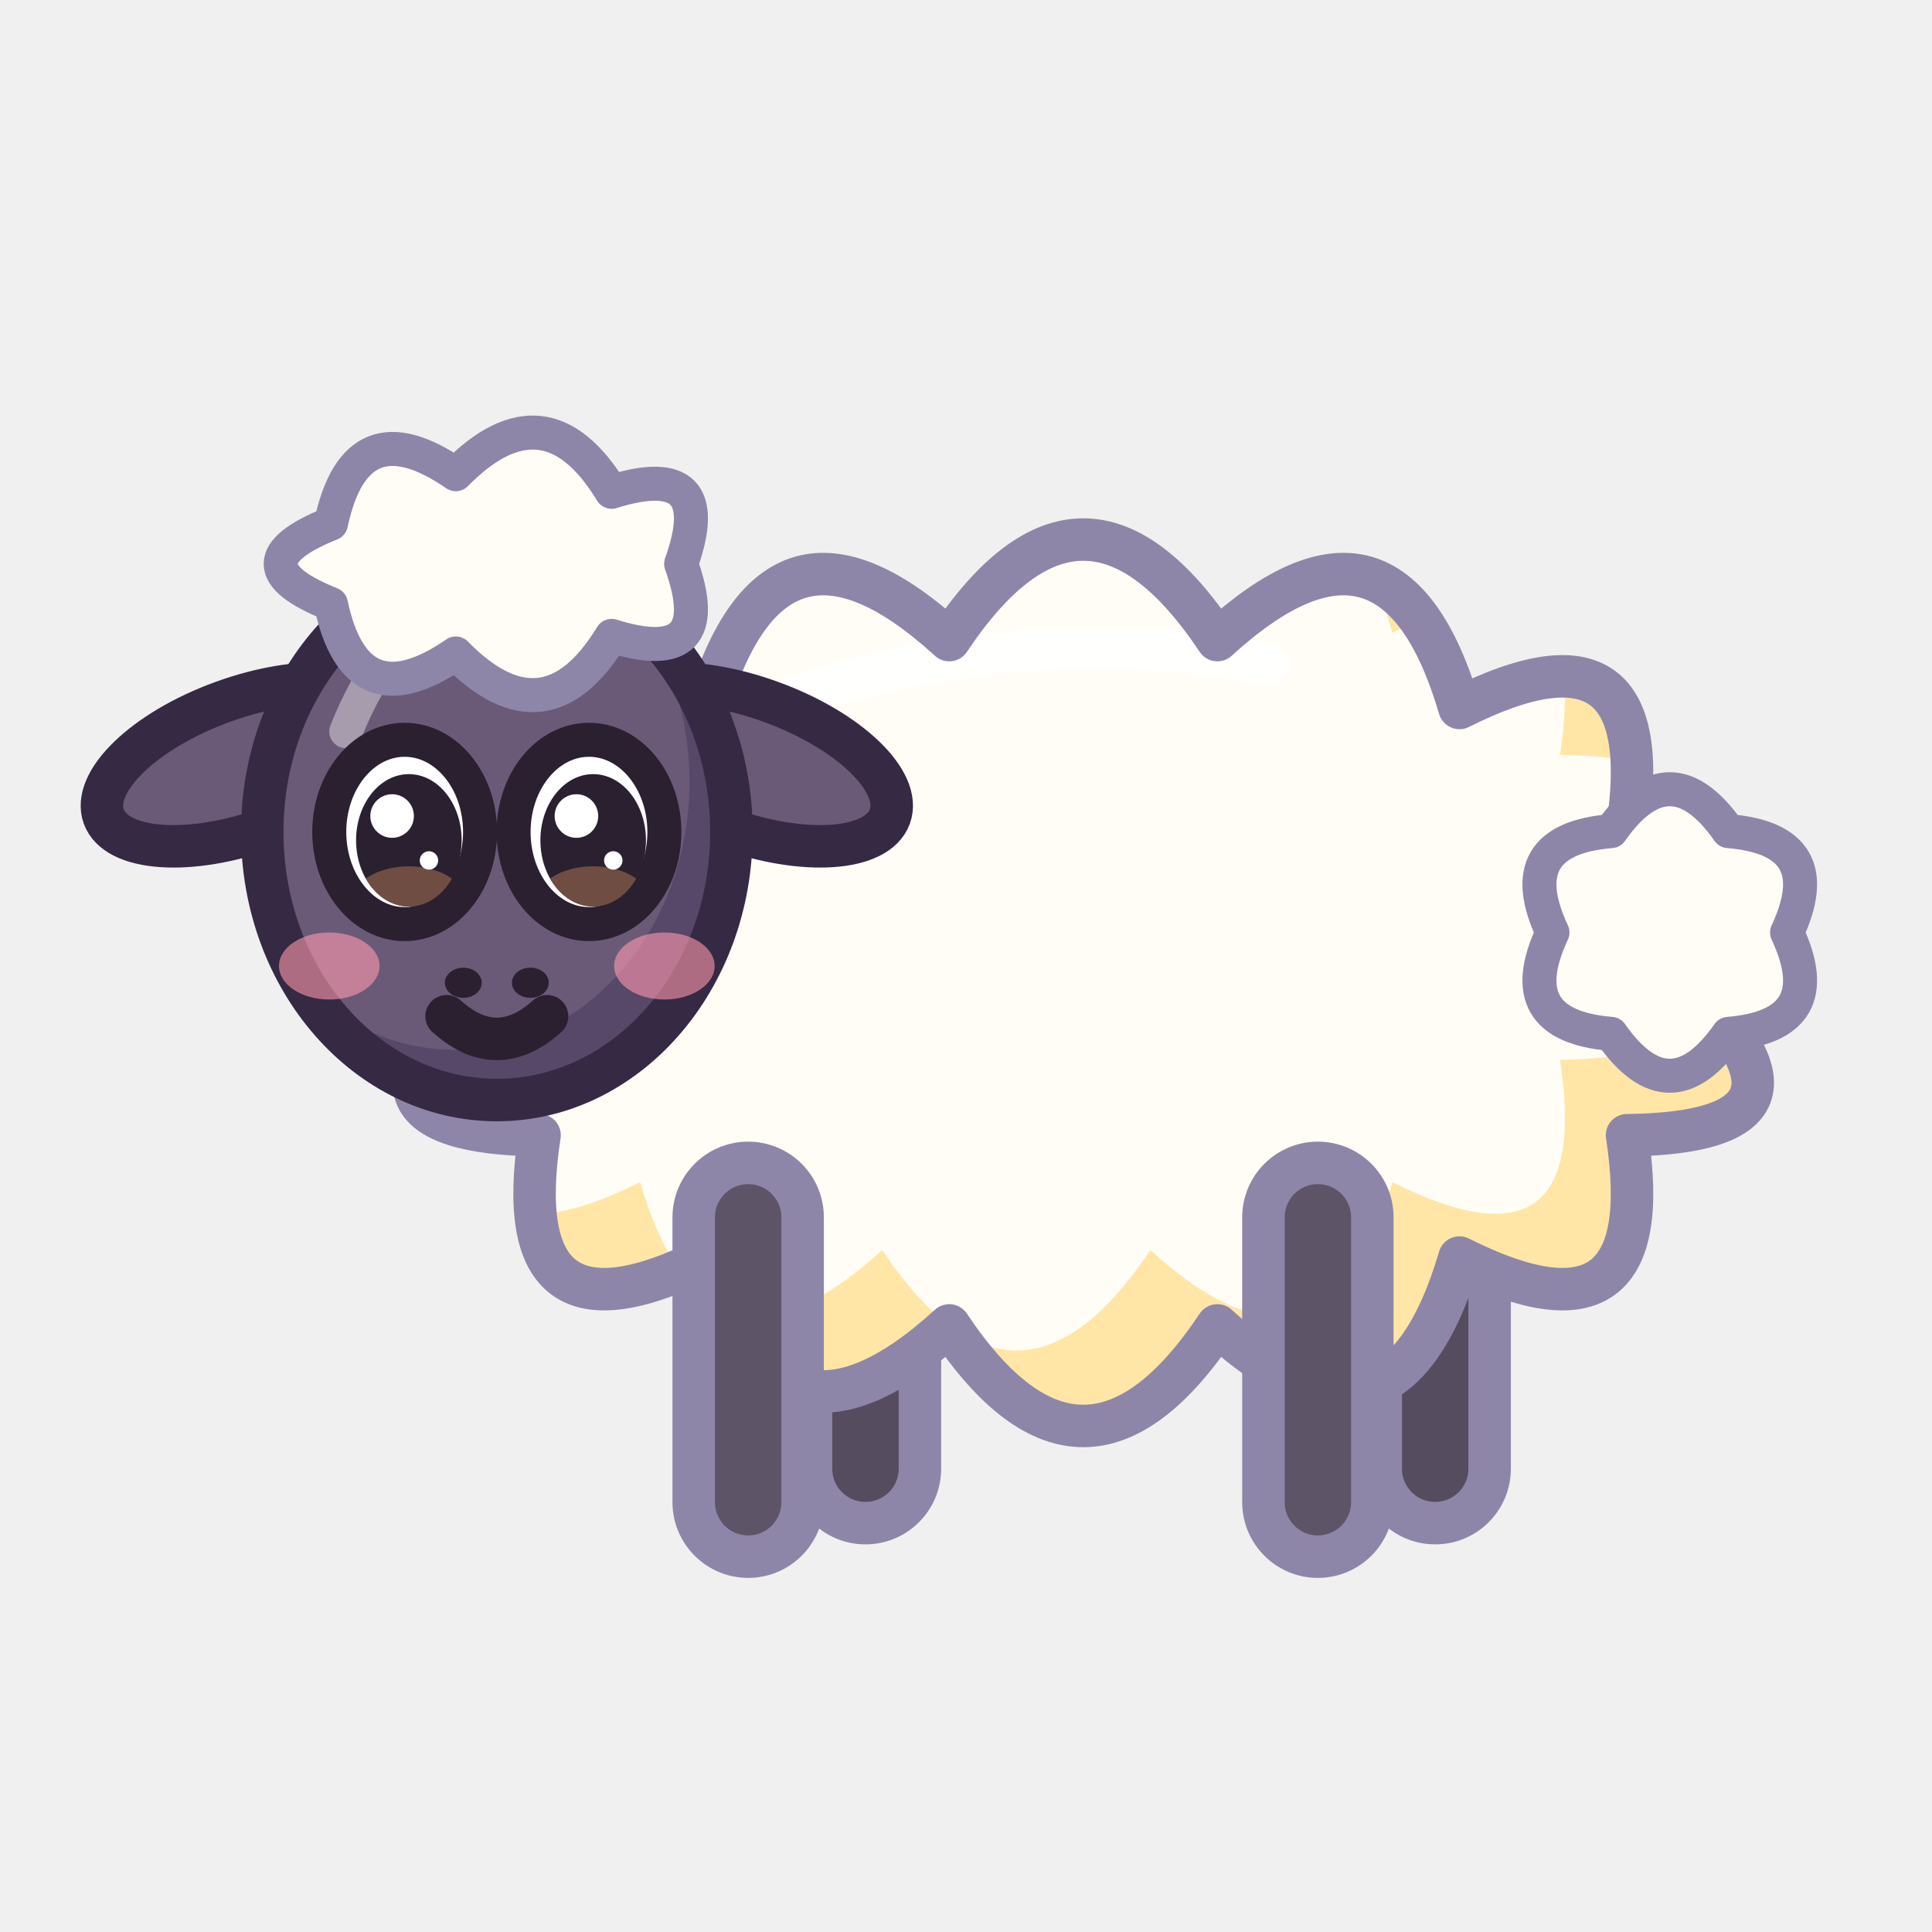
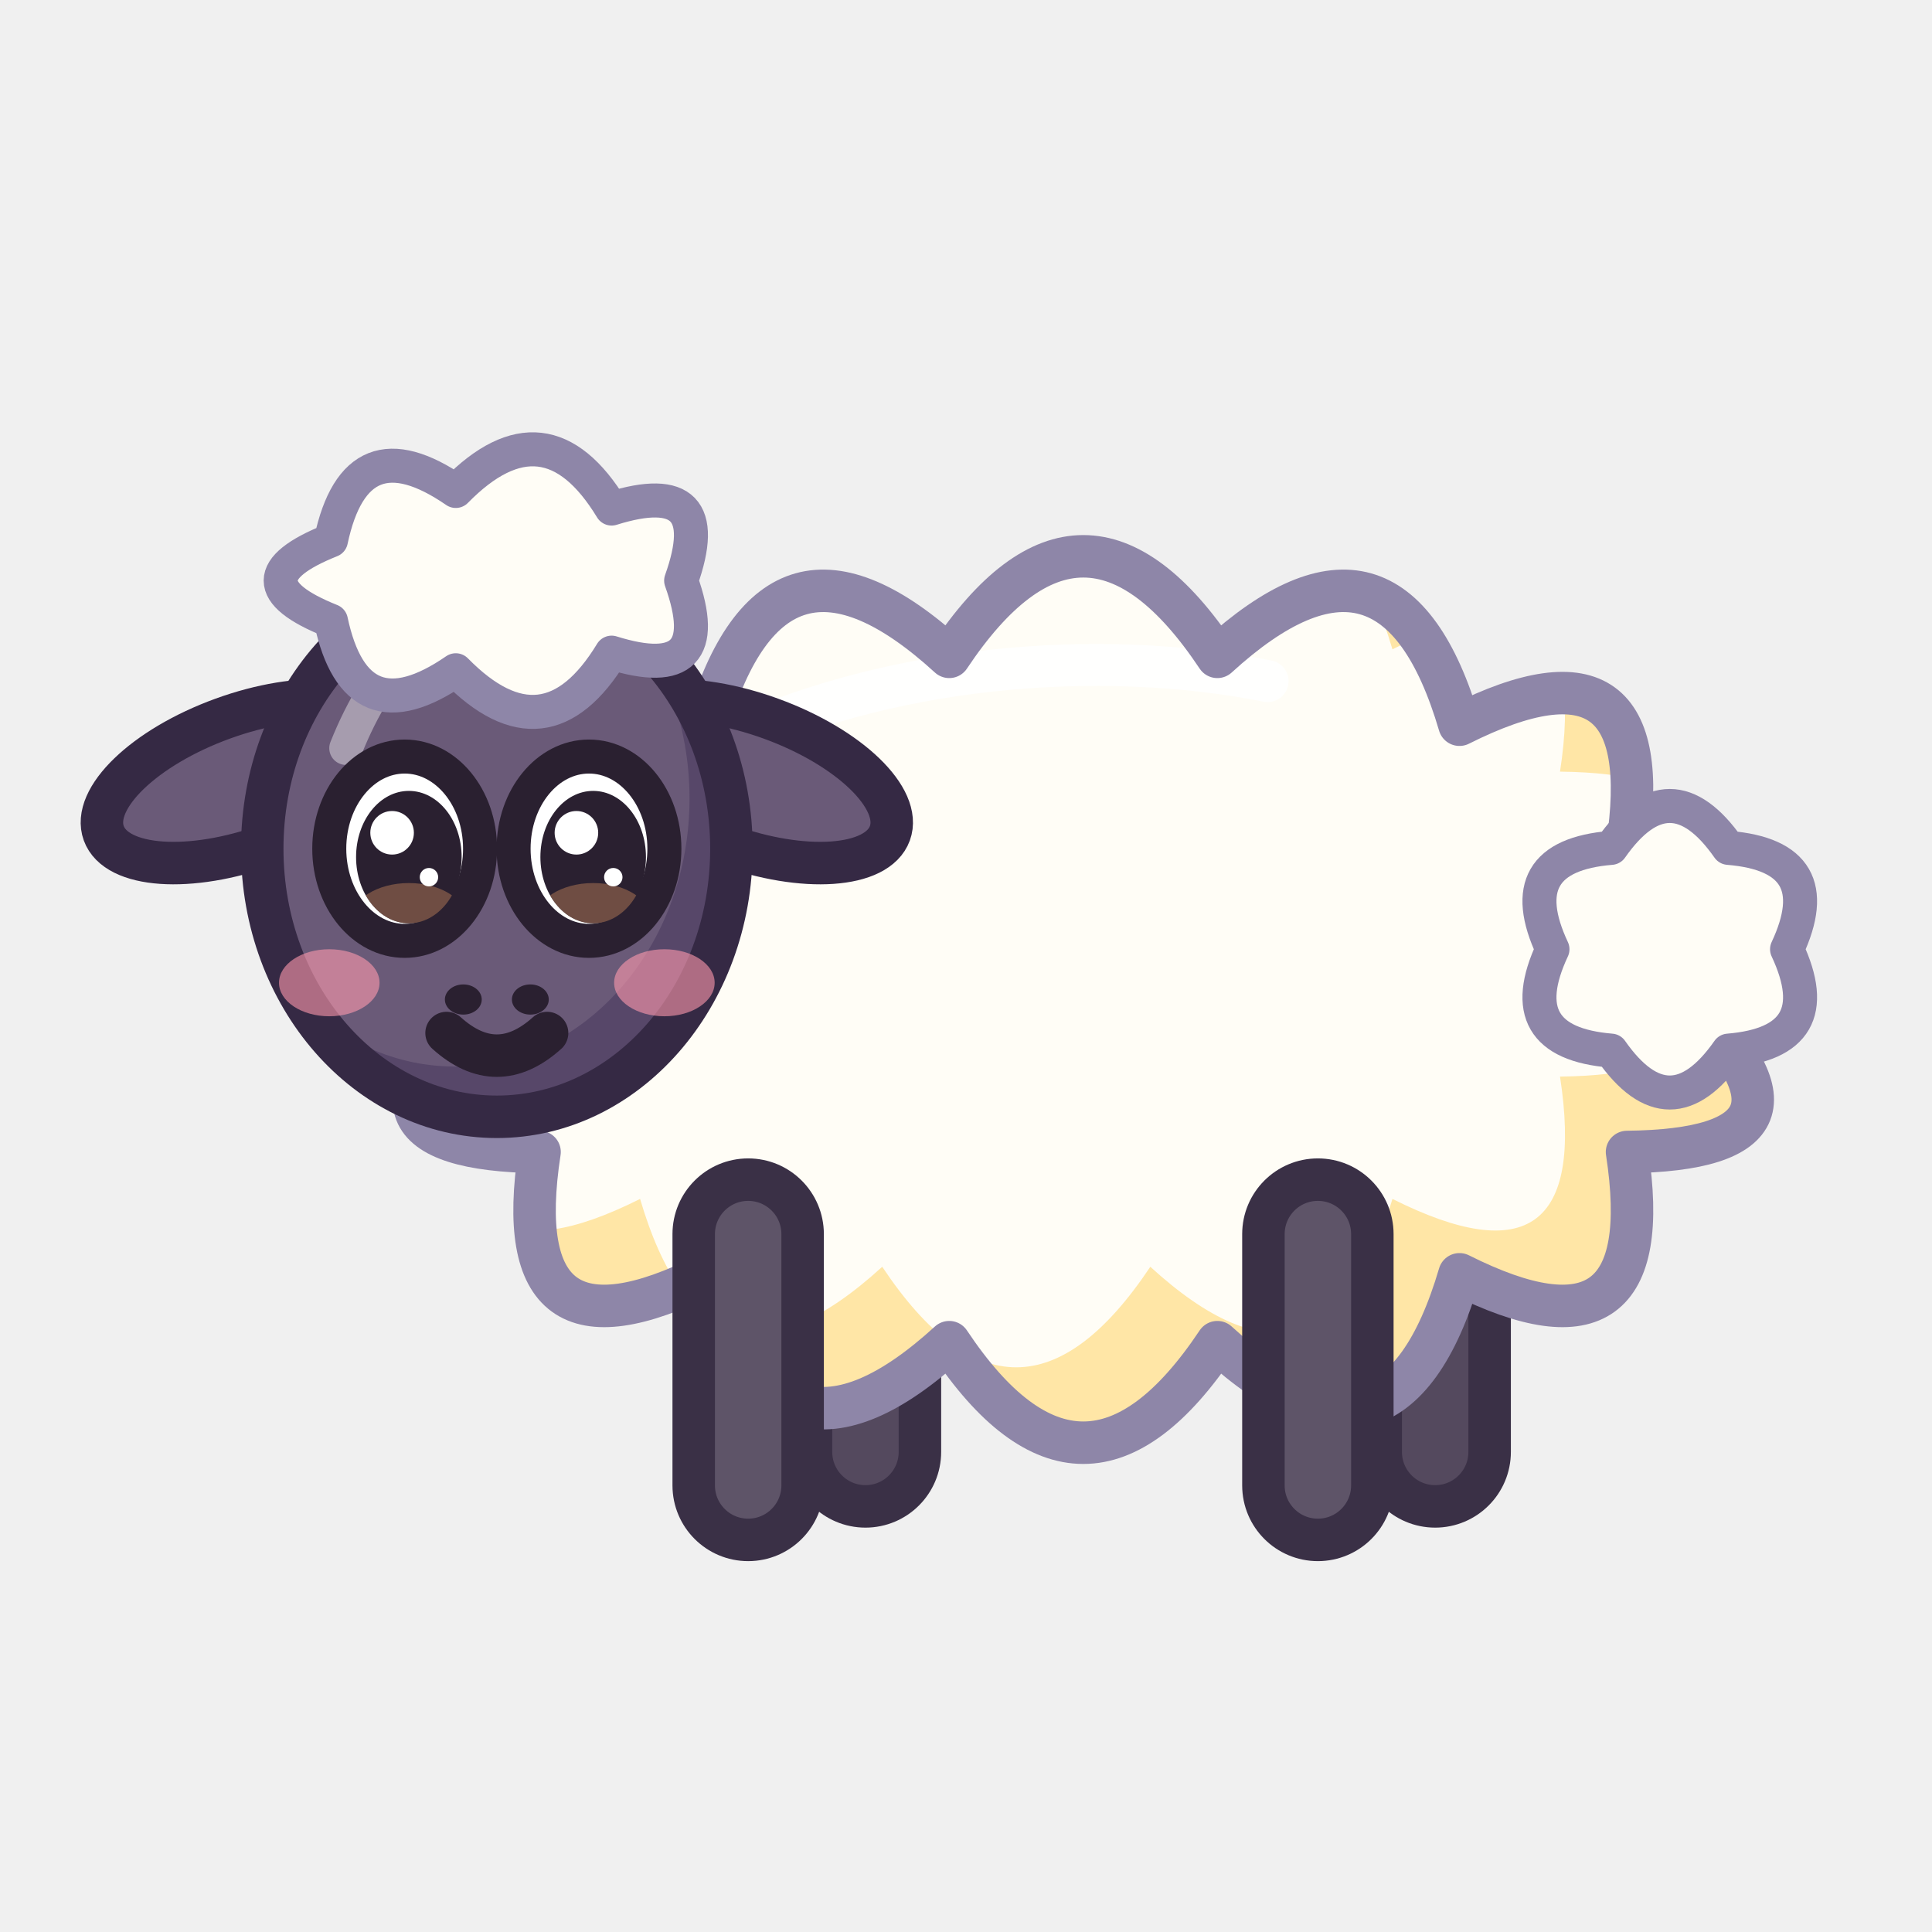
<svg xmlns="http://www.w3.org/2000/svg" viewBox="0 0 200 200" width="200" height="200">
  <defs>
    <clipPath id="c3ce8ac785">
      <path d="M80,0 Q98.8,17.9 72.9,18.2 Q77,44.9 52.9,32.8 Q44.9,60 24,40.9 Q8,64.9 -8,40.9 Q-28.9,60 -36.9,32.8 Q-61,44.9 -56.9,18.2 Q-82.8,17.9 -64,0 Q-82.8,-17.9 -56.9,-18.2 Q-61,-44.9 -36.9,-32.8 Q-28.9,-60 -8,-40.9 Q8,-64.9 24,-40.9 Q44.9,-60 52.9,-32.8 Q77,-44.9 72.9,-18.2 Q98.8,-17.9 80,0Z" />
    </clipPath>
    <clipPath id="c143eb01e3">
      <path d="M-90,-18 A28,32 0 1 0 -34,-18 A28,32 0 1 0 -90,-18Z" />
    </clipPath>
    <clipPath id="c85980d15e">
      <path d="M-78.8,-17 A6.3,7.9 0 1 0 -66.2,-17 A6.3,7.9 0 1 0 -78.8,-17Z" />
    </clipPath>
    <clipPath id="c713ac5b54">
      <path d="M-56.8,-17 A6.3,7.9 0 1 0 -44.2,-17 A6.3,7.9 0 1 0 -56.8,-17Z" />
    </clipPath>
  </defs>
-   <g transform="translate(100 100) scale(0.8673 0.8673) translate(6 2)">
-     <path d="M43.5,24 L43.5,26.2 L43.5,29.2 L43.5,32.8 L43.5,36.8 L43.5,41 L43.5,45.2 L43.5,49.2 L43.5,52.8 L43.5,55.8 L43.5,58 A6.5,6.5 0 0 0 56.5,58 L56.5,58 L56.5,55.8 L56.5,52.8 L56.5,49.2 L56.5,45.2 L56.5,41 L56.5,36.8 L56.5,32.8 L56.5,29.2 L56.5,26.2 L56.5,24 A6.5,6.5 0 0 0 43.5,24Z" fill="#564C60" />
-     <path d="M43.5,24 L43.5,26.2 L43.5,29.2 L43.5,32.8 L43.5,36.8 L43.5,41 L43.5,45.2 L43.5,49.2 L43.5,52.8 L43.5,55.8 L43.5,58 A6.5,6.5 0 0 0 56.5,58 L56.5,58 L56.5,55.8 L56.5,52.8 L56.5,49.2 L56.5,45.2 L56.5,41 L56.5,36.8 L56.5,32.8 L56.5,29.2 L56.5,26.2 L56.5,24 A6.5,6.5 0 0 0 43.5,24Z" fill="none" stroke="#8E86A8" stroke-width="5.07" stroke-linejoin="round" />
-     <path d="M-24.5,24 L-24.5,26.2 L-24.5,29.2 L-24.5,32.8 L-24.5,36.8 L-24.5,41 L-24.5,45.2 L-24.5,49.2 L-24.5,52.8 L-24.5,55.8 L-24.5,58 A6.5,6.5 0 0 0 -11.5,58 L-11.5,58 L-11.5,55.8 L-11.5,52.8 L-11.5,49.2 L-11.5,45.2 L-11.5,41 L-11.5,36.8 L-11.5,32.8 L-11.5,29.2 L-11.5,26.2 L-11.5,24 A6.5,6.5 0 0 0 -24.5,24Z" fill="#564C60" />
-     <path d="M-24.5,24 L-24.5,26.2 L-24.5,29.2 L-24.5,32.8 L-24.5,36.8 L-24.5,41 L-24.5,45.2 L-24.5,49.2 L-24.5,52.8 L-24.5,55.8 L-24.5,58 A6.5,6.5 0 0 0 -11.5,58 L-11.5,58 L-11.5,55.8 L-11.5,52.8 L-11.5,49.2 L-11.5,45.2 L-11.5,41 L-11.5,36.8 L-11.5,32.8 L-11.5,29.2 L-11.5,26.2 L-11.5,24 A6.5,6.5 0 0 0 -24.5,24Z" fill="none" stroke="#8E86A8" stroke-width="5.07" stroke-linejoin="round" />
+   <g transform="translate(100 100) scale(0.8673 0.8673) translate(6 4)">
+     <path d="M43.5,24 L43.5,25.9 L43.5,28.6 L43.5,31.7 L43.5,35.3 L43.5,39 L43.5,42.7 L43.5,46.3 L43.5,49.4 L43.5,52.1 L43.5,54 A6.5,6.5 0 0 0 56.5,54 L56.5,54 L56.5,52.1 L56.5,49.4 L56.5,46.3 L56.5,42.7 L56.5,39 L56.5,35.3 L56.5,31.7 L56.5,28.6 L56.5,25.9 L56.5,24 A6.5,6.5 0 0 0 43.5,24Z" fill="#54495E" />
+     <path d="M43.5,24 L43.5,25.9 L43.5,28.6 L43.5,31.7 L43.5,35.3 L43.5,39 L43.5,42.7 L43.5,46.3 L43.5,49.4 L43.5,52.1 L43.5,54 A6.5,6.5 0 0 0 56.5,54 L56.5,54 L56.5,52.1 L56.5,49.4 L56.5,46.3 L56.5,42.7 L56.5,39 L56.5,35.3 L56.5,31.7 L56.5,28.6 L56.5,25.9 L56.5,24 A6.5,6.5 0 0 0 43.5,24Z" fill="none" stroke="#3A3046" stroke-width="5.07" stroke-linejoin="round" />
+     <path d="M-24.5,24 L-24.5,25.9 L-24.5,28.6 L-24.5,31.7 L-24.5,35.3 L-24.5,39 L-24.5,42.7 L-24.5,46.3 L-24.5,49.4 L-24.5,52.1 L-24.5,54 A6.5,6.5 0 0 0 -11.5,54 L-11.5,54 L-11.5,52.1 L-11.5,49.4 L-11.5,46.3 L-11.5,42.7 L-11.5,39 L-11.5,35.3 L-11.5,31.7 L-11.5,28.6 L-11.5,25.9 L-11.5,24 A6.5,6.5 0 0 0 -24.5,24Z" fill="#54495E" />
+     <path d="M-24.5,24 L-24.5,25.9 L-24.5,28.6 L-24.5,31.7 L-24.5,35.3 L-24.5,39 L-24.5,42.7 L-24.5,46.3 L-24.5,49.4 L-24.5,52.1 L-24.5,54 A6.5,6.5 0 0 0 -11.5,54 L-11.5,54 L-11.5,52.1 L-11.5,49.4 L-11.5,46.3 L-11.5,42.7 L-11.5,39 L-11.5,35.3 L-11.5,31.7 L-11.5,28.6 L-11.5,25.9 L-11.5,24 A6.5,6.5 0 0 0 -24.5,24Z" fill="none" stroke="#3A3046" stroke-width="5.07" stroke-linejoin="round" />
    <path d="M80,0 Q98.8,17.9 72.9,18.2 Q77,44.9 52.9,32.8 Q44.9,60 24,40.9 Q8,64.9 -8,40.9 Q-28.9,60 -36.9,32.8 Q-61,44.9 -56.9,18.2 Q-82.8,17.9 -64,0 Q-82.8,-17.9 -56.9,-18.2 Q-61,-44.9 -36.9,-32.8 Q-28.9,-60 -8,-40.9 Q8,-64.9 24,-40.9 Q44.9,-60 52.9,-32.8 Q77,-44.9 72.9,-18.2 Q98.8,-17.9 80,0Z" fill="#FFE6A6" />
    <g clip-path="url(#c3ce8ac785)">
      <path d="M80,0 Q98.8,17.9 72.9,18.2 Q77,44.9 52.9,32.8 Q44.9,60 24,40.9 Q8,64.9 -8,40.9 Q-28.9,60 -36.9,32.8 Q-61,44.9 -56.9,18.2 Q-82.8,17.9 -64,0 Q-82.8,-17.9 -56.9,-18.2 Q-61,-44.9 -36.9,-32.8 Q-28.9,-60 -8,-40.9 Q8,-64.9 24,-40.9 Q44.9,-60 52.9,-32.8 Q77,-44.9 72.9,-18.2 Q98.8,-17.9 80,0Z" fill="#FFFDF6" transform="translate(-8 -9)" />
    </g>
    <path d="M-36,-30 C-16,-40 10,-42 30,-38" fill="none" stroke="#FFFFFF" stroke-width="5" stroke-linecap="round" stroke-linejoin="round" opacity="0.9" />
    <path d="M80,0 Q98.8,17.9 72.9,18.2 Q77,44.9 52.9,32.8 Q44.9,60 24,40.9 Q8,64.9 -8,40.9 Q-28.9,60 -36.9,32.8 Q-61,44.9 -56.9,18.2 Q-82.8,17.9 -64,0 Q-82.8,-17.9 -56.9,-18.2 Q-61,-44.9 -36.9,-32.8 Q-28.9,-60 -8,-40.9 Q8,-64.9 24,-40.9 Q44.9,-60 52.9,-32.8 Q77,-44.9 72.9,-18.2 Q98.8,-17.9 80,0Z" fill="none" stroke="#8E86A8" stroke-width="5.07" stroke-linejoin="round" />
-     <path d="M29.5,28 L29.5,30.2 L29.5,33.2 L29.5,36.8 L29.5,40.8 L29.5,45 L29.5,49.2 L29.5,53.2 L29.5,56.8 L29.5,59.8 L29.5,62 A6.5,6.5 0 0 0 42.5,62 L42.5,62 L42.5,59.8 L42.5,56.8 L42.5,53.2 L42.5,49.2 L42.5,45 L42.5,40.8 L42.5,36.8 L42.5,33.2 L42.5,30.2 L42.5,28 A6.5,6.5 0 0 0 29.5,28Z" fill="#5E5468" />
-     <path d="M29.5,28 L29.5,30.2 L29.5,33.2 L29.5,36.8 L29.5,40.8 L29.5,45 L29.5,49.2 L29.5,53.2 L29.5,56.8 L29.5,59.8 L29.5,62 A6.5,6.5 0 0 0 42.5,62 L42.5,62 L42.5,59.8 L42.5,56.8 L42.5,53.2 L42.5,49.2 L42.5,45 L42.5,40.8 L42.5,36.8 L42.5,33.2 L42.5,30.2 L42.5,28 A6.5,6.5 0 0 0 29.5,28Z" fill="none" stroke="#8E86A8" stroke-width="5.07" stroke-linejoin="round" />
-     <path d="M-38.5,28 L-38.5,30.2 L-38.5,33.2 L-38.5,36.8 L-38.5,40.8 L-38.5,45 L-38.5,49.2 L-38.5,53.2 L-38.5,56.8 L-38.5,59.8 L-38.5,62 A6.5,6.5 0 0 0 -25.5,62 L-25.5,62 L-25.5,59.8 L-25.5,56.8 L-25.5,53.2 L-25.5,49.2 L-25.5,45 L-25.5,40.8 L-25.5,36.8 L-25.5,33.2 L-25.5,30.2 L-25.5,28 A6.5,6.5 0 0 0 -38.5,28Z" fill="#5E5468" />
-     <path d="M-38.5,28 L-38.5,30.2 L-38.5,33.2 L-38.5,36.8 L-38.5,40.8 L-38.5,45 L-38.5,49.2 L-38.5,53.2 L-38.5,56.8 L-38.5,59.8 L-38.5,62 A6.5,6.5 0 0 0 -25.5,62 L-25.5,62 L-25.5,59.8 L-25.5,56.8 L-25.5,53.2 L-25.5,49.2 L-25.5,45 L-25.5,40.8 L-25.5,36.8 L-25.5,33.2 L-25.5,30.2 L-25.5,28 A6.5,6.5 0 0 0 -38.5,28Z" fill="none" stroke="#8E86A8" stroke-width="5.07" stroke-linejoin="round" />
+     <path d="M29.5,28 L29.5,29.9 L29.5,32.6 L29.5,35.7 L29.5,39.3 L29.5,43 L29.5,46.7 L29.5,50.3 L29.5,53.4 L29.5,56.1 L29.5,58 A6.5,6.5 0 0 0 42.5,58 L42.5,58 L42.5,56.1 L42.5,53.4 L42.5,50.3 L42.5,46.7 L42.5,43 L42.5,39.3 L42.5,35.7 L42.5,32.6 L42.5,29.9 L42.5,28 A6.5,6.5 0 0 0 29.5,28Z" fill="#5E5468" />
+     <path d="M29.5,28 L29.5,29.9 L29.5,32.6 L29.5,35.7 L29.5,39.3 L29.5,43 L29.5,46.7 L29.5,50.3 L29.5,53.4 L29.5,56.1 L29.5,58 A6.5,6.5 0 0 0 42.5,58 L42.5,58 L42.5,56.1 L42.5,53.4 L42.5,50.3 L42.5,46.7 L42.5,43 L42.5,39.3 L42.5,35.7 L42.5,32.6 L42.5,29.9 L42.5,28 A6.5,6.5 0 0 0 29.5,28Z" fill="none" stroke="#3A3046" stroke-width="5.07" stroke-linejoin="round" />
+     <path d="M-38.5,28 L-38.5,29.9 L-38.5,32.6 L-38.5,35.7 L-38.5,39.3 L-38.5,43 L-38.5,46.7 L-38.5,50.3 L-38.5,53.4 L-38.5,56.1 L-38.5,58 A6.5,6.5 0 0 0 -25.5,58 L-25.5,58 L-25.5,56.1 L-25.5,53.4 L-25.5,50.3 L-25.5,46.7 L-25.5,43 L-25.5,39.3 L-25.5,35.7 L-25.5,32.6 L-25.5,29.9 L-25.5,28 A6.5,6.5 0 0 0 -38.5,28Z" fill="#5E5468" />
+     <path d="M-38.5,28 L-38.5,29.9 L-38.5,32.6 L-38.5,35.7 L-38.5,39.3 L-38.5,43 L-38.5,46.7 L-38.5,50.3 L-38.5,53.4 L-38.5,56.1 L-38.5,58 A6.5,6.5 0 0 0 -25.5,58 L-25.5,58 L-25.5,56.1 L-25.5,53.4 L-25.5,50.3 L-25.5,46.7 L-25.5,43 L-25.5,39.3 L-25.5,35.7 L-25.5,32.6 L-25.5,29.9 L-25.5,28 A6.5,6.5 0 0 0 -38.5,28Z" fill="none" stroke="#3A3046" stroke-width="5.07" stroke-linejoin="round" />
    <path d="M92,-6 Q97.2,5.1 85,6.1 Q78,16.1 71,6.1 Q58.8,5.1 64,-6 Q58.8,-17.1 71,-18.1 Q78,-28.1 85,-18.1 Q97.2,-17.1 92,-6Z" fill="#FFFDF6" />
    <path d="M92,-6 Q97.2,5.1 85,6.1 Q78,16.1 71,6.1 Q58.8,5.1 64,-6 Q58.8,-17.1 71,-18.1 Q78,-28.1 85,-18.1 Q97.2,-17.1 92,-6Z" fill="none" stroke="#8E86A8" stroke-width="4.06" stroke-linejoin="round" />
    <g transform="translate(-92 -26) rotate(-20)">
      <path d="M-18,0 A18,8 0 1 0 18,0 A18,8 0 1 0 -18,0Z" fill="#6A5A78" />
      <path d="M-18,0 A18,8 0 1 0 18,0 A18,8 0 1 0 -18,0Z" fill="none" stroke="#352944" stroke-width="5.07" stroke-linejoin="round" />
    </g>
    <g transform="translate(-32 -26) rotate(20)">
      <path d="M-18,0 A18,8 0 1 0 18,0 A18,8 0 1 0 -18,0Z" fill="#6A5A78" />
      <path d="M-18,0 A18,8 0 1 0 18,0 A18,8 0 1 0 -18,0Z" fill="none" stroke="#352944" stroke-width="5.07" stroke-linejoin="round" />
    </g>
    <path d="M-90,-18 A28,32 0 1 0 -34,-18 A28,32 0 1 0 -90,-18Z" fill="#574769" />
    <g clip-path="url(#c143eb01e3)">
      <path d="M-90,-18 A28,32 0 1 0 -34,-18 A28,32 0 1 0 -90,-18Z" fill="#6A5A78" transform="translate(-5 -6)" />
    </g>
    <path d="M-80,-30 C-76,-40 -70,-46 -62,-48" fill="none" stroke="#FFFFFF" stroke-width="4" stroke-linecap="round" stroke-linejoin="round" opacity="0.4" />
    <path d="M-90,-18 A28,32 0 1 0 -34,-18 A28,32 0 1 0 -90,-18Z" fill="none" stroke="#352944" stroke-width="5.07" stroke-linejoin="round" />
    <path d="M-40,-50 Q-35.5,-37.4 -48.3,-41.4 Q-56.2,-28.4 -66.9,-39.3 Q-78.8,-31.1 -81.8,-45.2 Q-93.8,-50 -81.8,-54.8 Q-78.8,-68.9 -66.9,-60.7 Q-56.2,-71.6 -48.3,-58.6 Q-35.5,-62.6 -40,-50Z" fill="#FFFDF6" />
    <path d="M-40,-50 Q-35.5,-37.4 -48.3,-41.4 Q-56.2,-28.4 -66.9,-39.3 Q-78.8,-31.1 -81.8,-45.2 Q-93.8,-50 -81.8,-54.8 Q-78.8,-68.9 -66.9,-60.7 Q-56.2,-71.6 -48.3,-58.6 Q-35.5,-62.6 -40,-50Z" fill="none" stroke="#8E86A8" stroke-width="4.06" stroke-linejoin="round" />
    <path d="M-82,-18 A9,11 0 1 0 -64,-18 A9,11 0 1 0 -82,-18Z" fill="#FFFFFF" />
    <path d="M-82,-18 A9,11 0 1 0 -64,-18 A9,11 0 1 0 -82,-18Z" fill="none" stroke="#2A2030" stroke-width="4.06" stroke-linejoin="round" />
    <path d="M-78.8,-17 A6.3,7.9 0 1 0 -66.2,-17 A6.3,7.9 0 1 0 -78.8,-17Z" fill="#2A2030" />
    <g clip-path="url(#c85980d15e)">
      <ellipse cx="-72.5" cy="-9.5" rx="6.9" ry="4.4" fill="#815947" opacity=".8" />
    </g>
    <circle cx="-74.5" cy="-19.9" r="2.6" fill="#FFFFFF" />
    <circle cx="-70.1" cy="-14.6" r="1.1" fill="#FFFFFF" />
    <path d="M-60,-18 A9,11 0 1 0 -42,-18 A9,11 0 1 0 -60,-18Z" fill="#FFFFFF" />
    <path d="M-60,-18 A9,11 0 1 0 -42,-18 A9,11 0 1 0 -60,-18Z" fill="none" stroke="#2A2030" stroke-width="4.06" stroke-linejoin="round" />
    <path d="M-56.8,-17 A6.3,7.9 0 1 0 -44.2,-17 A6.3,7.9 0 1 0 -56.8,-17Z" fill="#2A2030" />
    <g clip-path="url(#c713ac5b54)">
      <ellipse cx="-50.5" cy="-9.5" rx="6.9" ry="4.4" fill="#815947" opacity=".8" />
    </g>
    <circle cx="-52.5" cy="-19.9" r="2.6" fill="#FFFFFF" />
    <circle cx="-48.1" cy="-14.6" r="1.1" fill="#FFFFFF" />
    <path d="M-68.2,0 A2.2,1.8 0 1 0 -63.8,0 A2.2,1.8 0 1 0 -68.2,0Z" fill="#2A2030" />
    <path d="M-60.2,0 A2.2,1.8 0 1 0 -55.8,0 A2.2,1.8 0 1 0 -60.2,0Z" fill="#2A2030" />
    <path d="M-68,4 Q-62,9.4 -56,4" fill="none" stroke="#2A2030" stroke-width="5.07" stroke-linecap="round" stroke-linejoin="round" />
    <ellipse cx="-82" cy="-2" rx="6" ry="4" fill="#FF9AAE" opacity="0.6" />
    <ellipse cx="-42" cy="-2" rx="6" ry="4" fill="#FF9AAE" opacity="0.6" />
  </g>
</svg>
